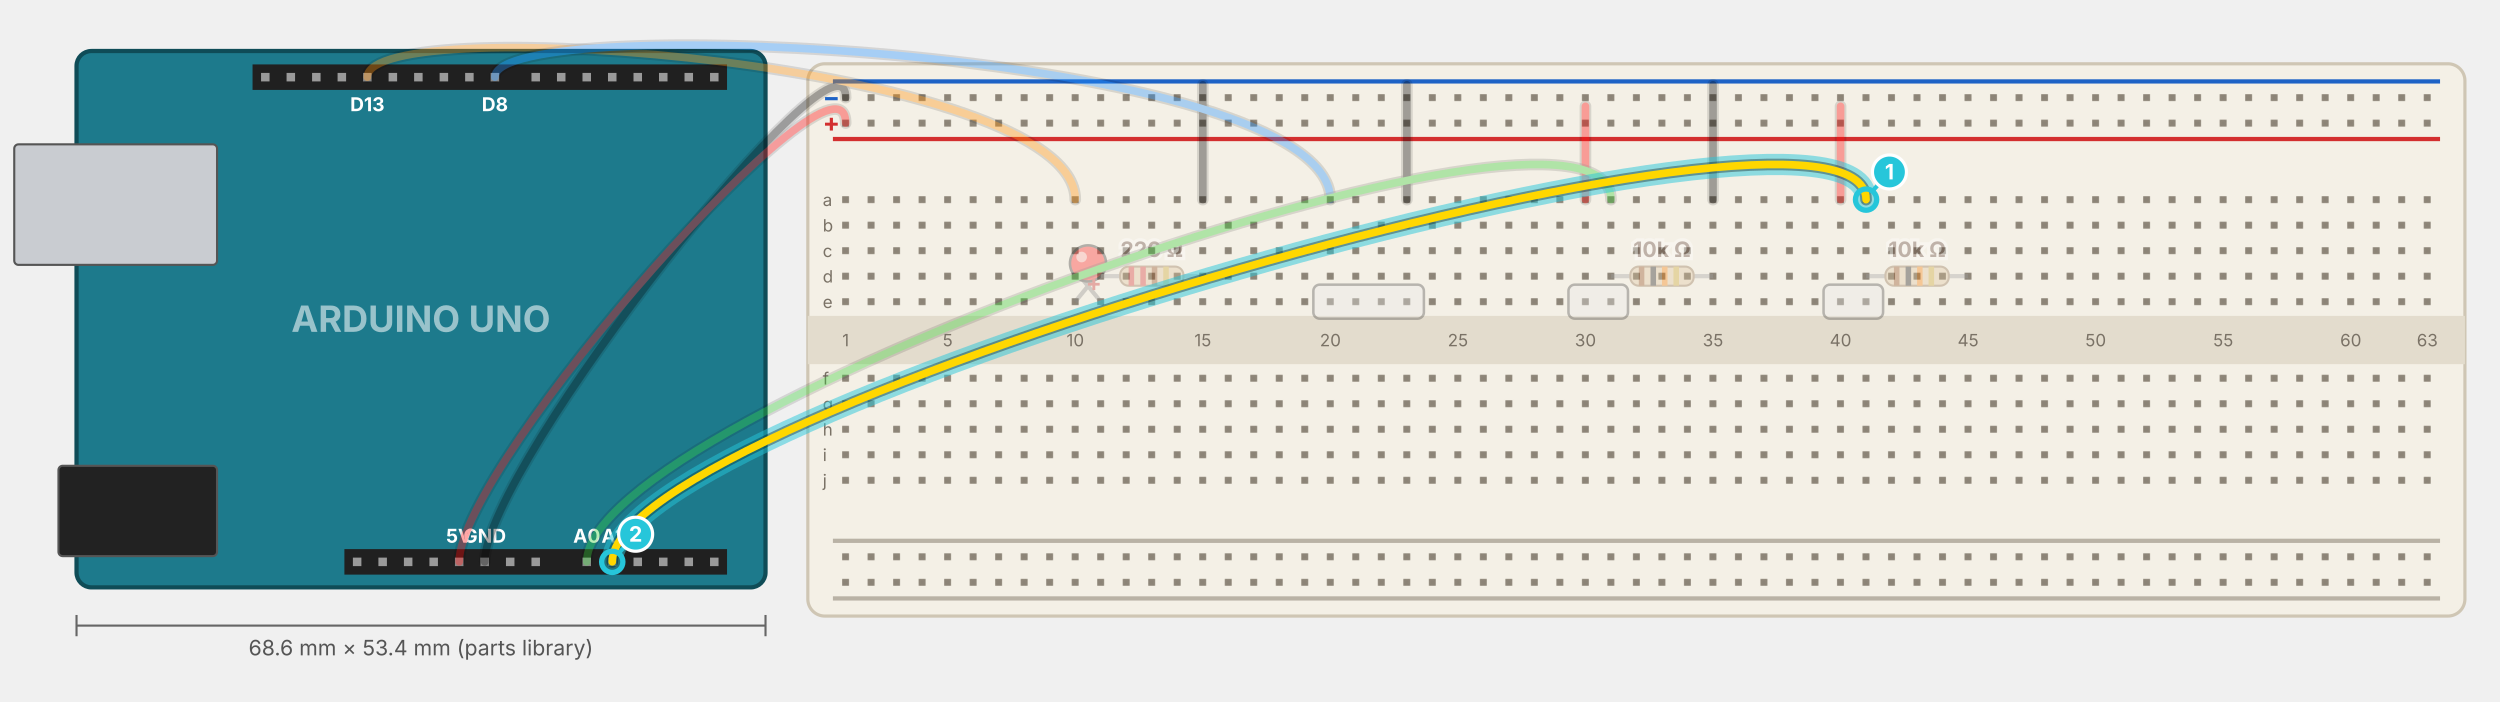
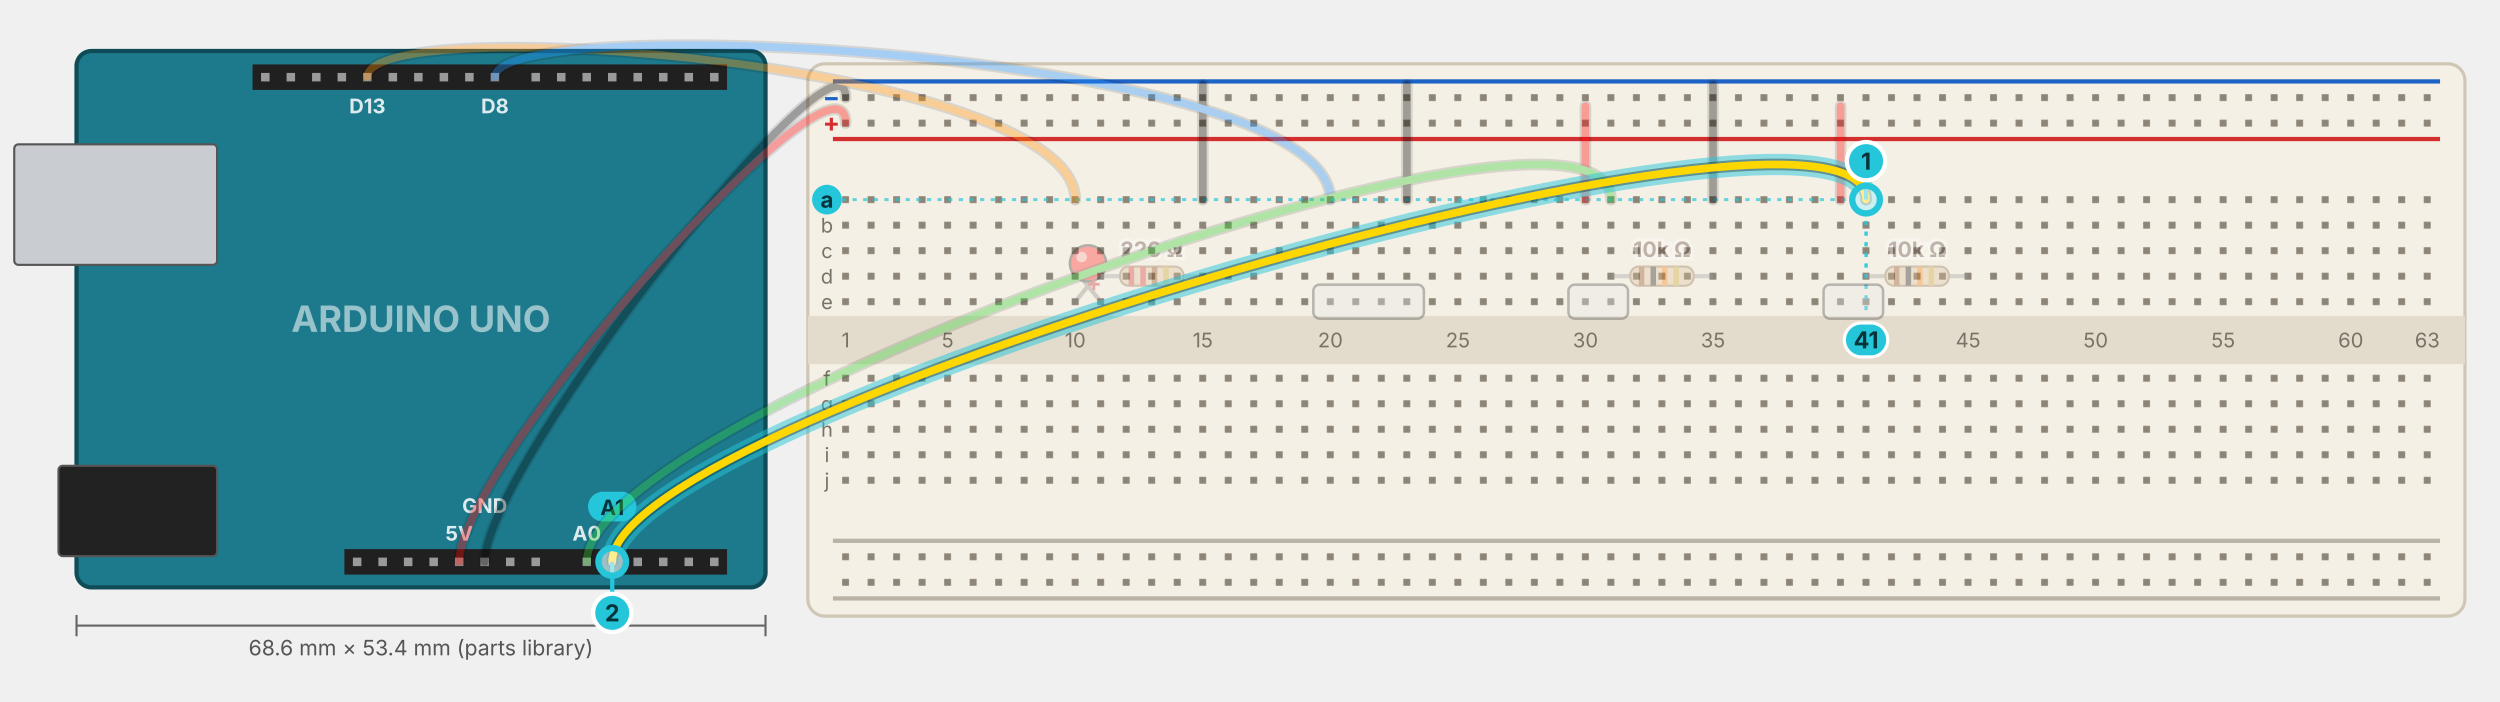
<svg xmlns="http://www.w3.org/2000/svg" viewBox="0 0 1176 330" font-family="system-ui,-apple-system,Segoe UI,sans-serif">
  <rect x="36" y="24" width="324.1" height="252.3" rx="7" fill="#1d7a8c" stroke="#0f4c57" stroke-width="2" />
  <rect x="6.7" y="67.9" width="95.4" height="56.7" rx="2" fill="#c9ccd1" stroke="#555" />
  <rect x="27.5" y="219.1" width="74.6" height="42.5" rx="2" fill="#222" stroke="#555" />
  <rect x="118.8" y="30.3" width="223.2" height="12.0" fill="#202020" />
  <rect x="162.0" y="258.3" width="180.0" height="12.0" fill="#202020" />
  <rect x="166.0" y="262.3" width="4" height="4" fill="#9a9a9a" />
  <rect x="178.0" y="262.3" width="4" height="4" fill="#9a9a9a" />
  <rect x="190.0" y="262.3" width="4" height="4" fill="#9a9a9a" />
  <rect x="202.0" y="262.3" width="4" height="4" fill="#9a9a9a" />
  <rect x="214.0" y="262.3" width="4" height="4" fill="#9a9a9a" />
  <rect x="226.0" y="262.3" width="4" height="4" fill="#9a9a9a" />
  <rect x="238.0" y="262.3" width="4" height="4" fill="#9a9a9a" />
  <rect x="250.0" y="262.3" width="4" height="4" fill="#9a9a9a" />
  <rect x="274.0" y="262.3" width="4" height="4" fill="#9a9a9a" />
  <rect x="286.0" y="262.3" width="4" height="4" fill="#9a9a9a" />
  <rect x="298.0" y="262.3" width="4" height="4" fill="#9a9a9a" />
  <rect x="310.0" y="262.3" width="4" height="4" fill="#9a9a9a" />
  <rect x="322.0" y="262.3" width="4" height="4" fill="#9a9a9a" />
  <rect x="334.0" y="262.3" width="4" height="4" fill="#9a9a9a" />
  <rect x="334.0" y="34.3" width="4" height="4" fill="#9a9a9a" />
  <rect x="322.0" y="34.3" width="4" height="4" fill="#9a9a9a" />
  <rect x="310.0" y="34.3" width="4" height="4" fill="#9a9a9a" />
  <rect x="298.0" y="34.3" width="4" height="4" fill="#9a9a9a" />
  <rect x="286.0" y="34.3" width="4" height="4" fill="#9a9a9a" />
  <rect x="274.0" y="34.3" width="4" height="4" fill="#9a9a9a" />
  <rect x="262.0" y="34.3" width="4" height="4" fill="#9a9a9a" />
  <rect x="250.0" y="34.3" width="4" height="4" fill="#9a9a9a" />
  <rect x="230.8" y="34.3" width="4" height="4" fill="#9a9a9a" />
  <rect x="218.8" y="34.3" width="4" height="4" fill="#9a9a9a" />
  <rect x="206.8" y="34.3" width="4" height="4" fill="#9a9a9a" />
  <rect x="194.8" y="34.3" width="4" height="4" fill="#9a9a9a" />
  <rect x="182.8" y="34.3" width="4" height="4" fill="#9a9a9a" />
  <rect x="170.8" y="34.3" width="4" height="4" fill="#9a9a9a" />
  <rect x="158.8" y="34.3" width="4" height="4" fill="#9a9a9a" />
  <rect x="146.8" y="34.3" width="4" height="4" fill="#9a9a9a" />
  <rect x="134.8" y="34.3" width="4" height="4" fill="#9a9a9a" />
  <rect x="122.8" y="34.3" width="4" height="4" fill="#9a9a9a" />
  <text x="198.0" y="156.1" text-anchor="middle" font-size="17" font-weight="700" fill="#ffffff" opacity=".55">ARDUINO UNO</text>
-   <text x="216.0" y="255.3" text-anchor="middle" font-size="9" font-weight="700" fill="#fff">5V</text>
-   <text x="276.0" y="255.3" text-anchor="middle" font-size="9" font-weight="700" fill="#fff">A0</text>
-   <text x="288.0" y="255.3" text-anchor="middle" font-size="9" font-weight="700" fill="#fff">A1</text>
-   <text x="172.8" y="52.3" text-anchor="middle" font-size="9" font-weight="700" fill="#fff">D13</text>
-   <text x="232.8" y="52.3" text-anchor="middle" font-size="9" font-weight="700" fill="#fff">D8</text>
-   <text x="228.0" y="255.3" text-anchor="middle" font-size="9" font-weight="700" fill="#fff">GND</text>
+   <text x="172.8" y="53.3" text-anchor="middle" font-size="9.5" font-weight="700" fill="#fff" opacity=".85">D13</text>
+   <text x="216.0" y="254.3" text-anchor="middle" font-size="9.5" font-weight="700" fill="#fff" opacity=".85">5V</text>
+   <text x="228.0" y="241.3" text-anchor="middle" font-size="9.5" font-weight="700" fill="#fff" opacity=".85">GND</text>
+   <text x="232.8" y="53.3" text-anchor="middle" font-size="9.5" font-weight="700" fill="#fff" opacity=".85">D8</text>
+   <text x="276.0" y="254.3" text-anchor="middle" font-size="9.5" font-weight="700" fill="#fff" opacity=".85">A0</text>
+   <rect x="276.6" y="231.3" width="22.8" height="14" rx="7" fill="#26c6da" />
+   <text x="288.0" y="242.3" text-anchor="middle" font-size="10" font-weight="700" fill="#06343a">A1</text>
  <path d="M36 289.283v10M360.1 289.283v10M36 294.283H360.1" stroke="#666" fill="none" />
  <text x="198.0" y="308.283" text-anchor="middle" font-size="10" fill="#555">68.6 mm × 53.4 mm (parts library)</text>
  <rect x="380" y="30" width="779.5" height="259.8" rx="8" fill="#f4f0e6" stroke="#cfc6b4" stroke-width="1.5" />
  <rect x="380" y="148.6" width="779.5" height="22.7" fill="#e3dccd" />
  <pattern id="holes" x="391.76" y="87.92" width="12" height="12" patternUnits="userSpaceOnUse">
    <rect x="4.4" y="4.4" width="3.2" height="3.2" fill="#8c8477" />
  </pattern>
  <rect x="391.8" y="87.9" width="756" height="60" fill="url(#holes)" />
  <rect x="391.8" y="171.9" width="756" height="60" fill="url(#holes)" />
  <rect x="391.8" y="51.9" width="756" height="12" fill="url(#holes)" />
  <line x1="391.8" y1="65.4" x2="1147.8" y2="65.4" stroke="#d32f2f" stroke-width="2" />
  <text x="387" y="61.9" font-size="12" font-weight="700" fill="#d32f2f">+</text>
  <rect x="391.8" y="39.9" width="756" height="12" fill="url(#holes)" />
  <line x1="391.8" y1="38.3" x2="1147.8" y2="38.3" stroke="#1e63c6" stroke-width="2" />
  <text x="387" y="49.9" font-size="12" font-weight="700" fill="#1e63c6">−</text>
  <rect x="391.8" y="256.0" width="756" height="12" fill="url(#holes)" />
  <line x1="391.8" y1="254.4" x2="1147.8" y2="254.4" stroke="#b9b2a5" stroke-width="2" />
  <rect x="391.8" y="268.0" width="756" height="12" fill="url(#holes)" />
  <line x1="391.8" y1="281.5" x2="1147.8" y2="281.5" stroke="#b9b2a5" stroke-width="2" />
-   <text x="397.8" y="162.9" text-anchor="middle" font-size="8" fill="#7a7266">1</text>
-   <text x="445.8" y="162.9" text-anchor="middle" font-size="8" fill="#7a7266">5</text>
-   <text x="505.8" y="162.9" text-anchor="middle" font-size="8" fill="#7a7266">10</text>
-   <text x="565.8" y="162.9" text-anchor="middle" font-size="8" fill="#7a7266">15</text>
-   <text x="625.8" y="162.9" text-anchor="middle" font-size="8" fill="#7a7266">20</text>
-   <text x="685.8" y="162.9" text-anchor="middle" font-size="8" fill="#7a7266">25</text>
-   <text x="745.8" y="162.9" text-anchor="middle" font-size="8" fill="#7a7266">30</text>
-   <text x="805.8" y="162.9" text-anchor="middle" font-size="8" fill="#7a7266">35</text>
-   <text x="865.8" y="162.9" text-anchor="middle" font-size="8" fill="#7a7266">40</text>
-   <text x="925.8" y="162.9" text-anchor="middle" font-size="8" fill="#7a7266">45</text>
-   <text x="985.8" y="162.9" text-anchor="middle" font-size="8" fill="#7a7266">50</text>
-   <text x="1045.8" y="162.9" text-anchor="middle" font-size="8" fill="#7a7266">55</text>
-   <text x="1105.8" y="162.9" text-anchor="middle" font-size="8" fill="#7a7266">60</text>
-   <text x="1141.8" y="162.9" text-anchor="middle" font-size="8" fill="#7a7266">63</text>
-   <text x="387" y="96.9" font-size="8" fill="#7a7266">a</text>
-   <text x="387" y="108.9" font-size="8" fill="#7a7266">b</text>
-   <text x="387" y="120.9" font-size="8" fill="#7a7266">c</text>
-   <text x="387" y="132.9" font-size="8" fill="#7a7266">d</text>
-   <text x="387" y="144.9" font-size="8" fill="#7a7266">e</text>
-   <text x="387" y="180.9" font-size="8" fill="#7a7266">f</text>
-   <text x="387" y="192.9" font-size="8" fill="#7a7266">g</text>
-   <text x="387" y="204.9" font-size="8" fill="#7a7266">h</text>
-   <text x="387" y="216.9" font-size="8" fill="#7a7266">i</text>
-   <text x="387" y="228.9" font-size="8" fill="#7a7266">j</text>
+   <text x="397.8" y="163.4" text-anchor="middle" font-size="9.5" fill="#7a7266">1</text>
+   <text x="445.8" y="163.4" text-anchor="middle" font-size="9.5" fill="#7a7266">5</text>
+   <text x="505.8" y="163.4" text-anchor="middle" font-size="9.5" fill="#7a7266">10</text>
+   <text x="565.8" y="163.4" text-anchor="middle" font-size="9.5" fill="#7a7266">15</text>
+   <text x="625.8" y="163.4" text-anchor="middle" font-size="9.5" fill="#7a7266">20</text>
+   <text x="685.8" y="163.4" text-anchor="middle" font-size="9.5" fill="#7a7266">25</text>
+   <text x="745.8" y="163.4" text-anchor="middle" font-size="9.5" fill="#7a7266">30</text>
+   <text x="805.8" y="163.4" text-anchor="middle" font-size="9.5" fill="#7a7266">35</text>
+   <text x="925.8" y="163.4" text-anchor="middle" font-size="9.5" fill="#7a7266">45</text>
+   <text x="985.8" y="163.4" text-anchor="middle" font-size="9.5" fill="#7a7266">50</text>
+   <text x="1045.8" y="163.4" text-anchor="middle" font-size="9.5" fill="#7a7266">55</text>
+   <text x="1105.8" y="163.4" text-anchor="middle" font-size="9.5" fill="#7a7266">60</text>
+   <text x="1141.8" y="163.4" text-anchor="middle" font-size="9.5" fill="#7a7266">63</text>
+   <text x="389" y="109.4" text-anchor="middle" font-size="9.5" fill="#7a7266">b</text>
+   <text x="389" y="121.4" text-anchor="middle" font-size="9.5" fill="#7a7266">c</text>
+   <text x="389" y="133.4" text-anchor="middle" font-size="9.5" fill="#7a7266">d</text>
+   <text x="389" y="145.4" text-anchor="middle" font-size="9.5" fill="#7a7266">e</text>
+   <text x="389" y="181.4" text-anchor="middle" font-size="9.5" fill="#7a7266">f</text>
+   <text x="389" y="193.4" text-anchor="middle" font-size="9.5" fill="#7a7266">g</text>
+   <text x="389" y="205.4" text-anchor="middle" font-size="9.5" fill="#7a7266">h</text>
+   <text x="389" y="217.4" text-anchor="middle" font-size="9.5" fill="#7a7266">i</text>
+   <text x="389" y="229.4" text-anchor="middle" font-size="9.5" fill="#7a7266">j</text>
+   <line x1="877.8" y1="93.9" x2="877.8" y2="148.6" stroke="#26c6da" stroke-width="1.6" stroke-dasharray="2 3" opacity=".9" />
+   <line x1="396" y1="93.9" x2="870.8" y2="93.9" stroke="#26c6da" stroke-width="1.4" stroke-dasharray="2 3" opacity=".7" />
  <g class="ps-old" opacity=".35">
    <path d="M505.8 141.9L514.8 130.9M517.8 141.9L508.8 130.9" stroke="#8a8a8a" stroke-width="2" fill="none" />
    <circle cx="511.8" cy="123.9" r="8.5" fill="#FF2020" stroke="#333" stroke-width="1.2" />
    <circle cx="508.8" cy="120.9" r="2.5" fill="#fff" opacity=".6" />
    <text x="510.8" y="136.9" font-size="11" font-weight="700" fill="#c62828">+</text>
    <line x1="517.8" y1="129.9" x2="565.8" y2="129.9" stroke="#9e9e9e" stroke-width="2" />
    <g transform="translate(541.8 129.9) rotate(0.0)">
      <rect x="-14.9" y="-4.5" width="29.8" height="9" rx="4" fill="#dcc29a" stroke="#8d6e4a" />
      <rect x="-10.9" y="-4.5" width="2.6" height="9" fill="#d32f2f" />
      <rect x="-5.4" y="-4.5" width="2.6" height="9" fill="#d32f2f" />
      <rect x="0.0" y="-4.5" width="2.6" height="9" fill="#8b4513" />
      <rect x="5.4" y="-4.5" width="2.6" height="9" fill="#c9a227" />
    </g>
    <text x="541.8" y="120.9" text-anchor="middle" font-size="10" font-weight="700" fill="#5d4037" paint-order="stroke" stroke="#fff" stroke-width="3">220 Ω</text>
    <rect x="617.8" y="133.9" width="52.0" height="16.0" rx="3" fill="#e9e9e9" stroke="#444" stroke-width="1.2" />
    <rect x="737.8" y="133.9" width="28.0" height="16.0" rx="3" fill="#e9e9e9" stroke="#444" stroke-width="1.2" />
    <line x1="757.8" y1="129.9" x2="805.8" y2="129.9" stroke="#9e9e9e" stroke-width="2" />
    <g transform="translate(781.8 129.9) rotate(0.0)">
      <rect x="-14.9" y="-4.5" width="29.8" height="9" rx="4" fill="#dcc29a" stroke="#8d6e4a" />
      <rect x="-10.9" y="-4.5" width="2.6" height="9" fill="#8b4513" />
      <rect x="-5.4" y="-4.5" width="2.6" height="9" fill="#111" />
      <rect x="0.0" y="-4.5" width="2.6" height="9" fill="#f57c00" />
      <rect x="5.4" y="-4.5" width="2.6" height="9" fill="#c9a227" />
    </g>
    <text x="781.8" y="120.9" text-anchor="middle" font-size="10" font-weight="700" fill="#5d4037" paint-order="stroke" stroke="#fff" stroke-width="3">10k Ω</text>
    <rect x="857.8" y="133.9" width="28.0" height="16.0" rx="3" fill="#e9e9e9" stroke="#444" stroke-width="1.2" />
    <line x1="877.8" y1="129.9" x2="925.8" y2="129.9" stroke="#9e9e9e" stroke-width="2" />
    <g transform="translate(901.8 129.9) rotate(0.0)">
      <rect x="-14.9" y="-4.5" width="29.8" height="9" rx="4" fill="#dcc29a" stroke="#8d6e4a" />
      <rect x="-10.9" y="-4.5" width="2.6" height="9" fill="#8b4513" />
      <rect x="-5.4" y="-4.5" width="2.6" height="9" fill="#111" />
      <rect x="0.0" y="-4.5" width="2.6" height="9" fill="#f57c00" />
      <rect x="5.4" y="-4.5" width="2.6" height="9" fill="#c9a227" />
    </g>
    <text x="901.8" y="120.9" text-anchor="middle" font-size="10" font-weight="700" fill="#5d4037" paint-order="stroke" stroke="#fff" stroke-width="3">10k Ω</text>
    <path d="M228.0 264.3C228.0 219.9 397.8 4.0 397.8 45.9" stroke="#0005" stroke-width="5.5" fill="none" stroke-linecap="round" />
    <path d="M228.0 264.3C228.0 219.9 397.8 4.0 397.8 45.9" stroke="#000000" stroke-width="3.6" fill="none" stroke-linecap="round" />
    <path d="M216.0 264.3C216.0 218.5 397.8 12.1 397.8 57.9" stroke="#0005" stroke-width="5.5" fill="none" stroke-linecap="round" />
    <path d="M216.0 264.3C216.0 218.5 397.8 12.1 397.8 57.9" stroke="#FF0000" stroke-width="3.6" fill="none" stroke-linecap="round" />
    <path d="M172.8 36.3C172.8 4.0 505.8 30.0 505.8 93.9" stroke="#0005" stroke-width="5.5" fill="none" stroke-linecap="round" />
    <path d="M172.8 36.3C172.8 4.0 505.8 30.0 505.8 93.9" stroke="#FF8C00" stroke-width="3.6" fill="none" stroke-linecap="round" />
    <path d="M565.8 93.9C565.8 69.9 565.8 21.9 565.8 45.9" stroke="#0005" stroke-width="5.5" fill="none" stroke-linecap="round" />
    <path d="M565.8 93.9C565.8 69.9 565.8 21.9 565.8 45.9" stroke="#000000" stroke-width="3.6" fill="none" stroke-linecap="round" />
    <path d="M232.8 36.3C232.8 4.0 625.8 23.9 625.8 93.9" stroke="#0005" stroke-width="5.5" fill="none" stroke-linecap="round" />
    <path d="M232.8 36.3C232.8 4.0 625.8 23.9 625.8 93.9" stroke="#1E90FF" stroke-width="3.6" fill="none" stroke-linecap="round" />
    <path d="M661.8 93.9C661.8 69.9 661.8 21.9 661.8 45.9" stroke="#0005" stroke-width="5.5" fill="none" stroke-linecap="round" />
    <path d="M661.8 93.9C661.8 69.9 661.8 21.9 661.8 45.9" stroke="#000000" stroke-width="3.6" fill="none" stroke-linecap="round" />
    <path d="M745.8 57.9C745.8 33.9 745.8 69.9 745.8 93.9" stroke="#0005" stroke-width="5.5" fill="none" stroke-linecap="round" />
    <path d="M745.8 57.9C745.8 33.9 745.8 69.9 745.8 93.9" stroke="#FF0000" stroke-width="3.6" fill="none" stroke-linecap="round" />
    <path d="M276.0 264.3C276.0 194.3 757.8 23.9 757.8 93.9" stroke="#0005" stroke-width="5.5" fill="none" stroke-linecap="round" />
    <path d="M276.0 264.3C276.0 194.3 757.8 23.9 757.8 93.9" stroke="#32CD32" stroke-width="3.6" fill="none" stroke-linecap="round" />
    <path d="M805.8 93.9C805.8 69.9 805.8 21.9 805.8 45.9" stroke="#0005" stroke-width="5.5" fill="none" stroke-linecap="round" />
    <path d="M805.8 93.9C805.8 69.9 805.8 21.9 805.8 45.9" stroke="#000000" stroke-width="3.6" fill="none" stroke-linecap="round" />
    <path d="M865.8 57.9C865.8 33.9 865.8 69.9 865.8 93.9" stroke="#0005" stroke-width="5.5" fill="none" stroke-linecap="round" />
    <path d="M865.8 57.9C865.8 33.9 865.8 69.9 865.8 93.9" stroke="#FF0000" stroke-width="3.6" fill="none" stroke-linecap="round" />
  </g>
  <g class="ps-new" data-anim="wire" data-id="wire_ldr_sig">
    <path d="M288.0 264.3C288.0 194.3 877.8 23.9 877.8 93.9" stroke="#26c6da" stroke-width="10" fill="none" stroke-linecap="round" opacity=".5" />
    <path d="M288.0 264.3C288.0 194.3 877.8 23.9 877.8 93.9" stroke="#0005" stroke-width="5.5" fill="none" stroke-linecap="round" />
    <path d="M288.0 264.3C288.0 194.3 877.8 23.9 877.8 93.9" stroke="#FFD700" stroke-width="3.6" fill="none" stroke-linecap="round" />
  </g>
+   <rect x="867.6" y="151.9" width="20.4" height="16" rx="8" fill="#26c6da" stroke="#fff" stroke-width="1.5" />
+   <text x="877.8" y="163.9" text-anchor="middle" font-size="11" font-weight="700" fill="#06343a">41</text>
+   <circle cx="389" cy="93.9" r="7" fill="#26c6da" />
+   <text x="389" y="97.7" text-anchor="middle" font-size="10.5" font-weight="700" fill="#06343a">a</text>
  <g class="ps-marks">
-     <circle cx="877.8" cy="93.9" r="5" fill="none" stroke="#26c6da" stroke-width="2.5" />
-     <line x1="880.8" y1="89.9" x2="888.8" y2="80.9" stroke="#26c6da" stroke-width="2" />
-     <circle cx="888.8" cy="80.9" r="8" fill="#26c6da" stroke="#fff" stroke-width="1.5" />
-     <text x="888.8" y="84.4" text-anchor="middle" font-size="10" font-weight="700" fill="#fff">1</text>
-     <circle cx="288.0" cy="264.3" r="5" fill="none" stroke="#26c6da" stroke-width="2.5" />
-     <line x1="291.0" y1="260.3" x2="299.0" y2="251.3" stroke="#26c6da" stroke-width="2" />
-     <circle cx="299.0" cy="251.3" r="8" fill="#26c6da" stroke="#fff" stroke-width="1.5" />
-     <text x="299.0" y="254.8" text-anchor="middle" font-size="10" font-weight="700" fill="#fff">2</text>
+     <line x1="877.8" y1="93.9" x2="877.8" y2="75.8" stroke="#26c6da" stroke-width="2" />
+     <circle cx="877.8" cy="93.9" r="6.5" fill="#fff" fill-opacity=".55" stroke="#26c6da" stroke-width="3" />
+     <circle cx="877.8" cy="75.8" r="9" fill="#26c6da" stroke="#fff" stroke-width="2" />
+     <text x="877.8" y="79.8" text-anchor="middle" font-size="11" font-weight="700" fill="#06343a">1</text>
+     <line x1="288.0" y1="264.3" x2="288.0" y2="288.3" stroke="#26c6da" stroke-width="2" />
+     <circle cx="288.0" cy="264.3" r="6.5" fill="#fff" fill-opacity=".55" stroke="#26c6da" stroke-width="3" />
+     <circle cx="288.0" cy="288.3" r="9" fill="#26c6da" stroke="#fff" stroke-width="2" />
+     <text x="288.0" y="292.3" text-anchor="middle" font-size="11" font-weight="700" fill="#06343a">2</text>
  </g>
</svg>
